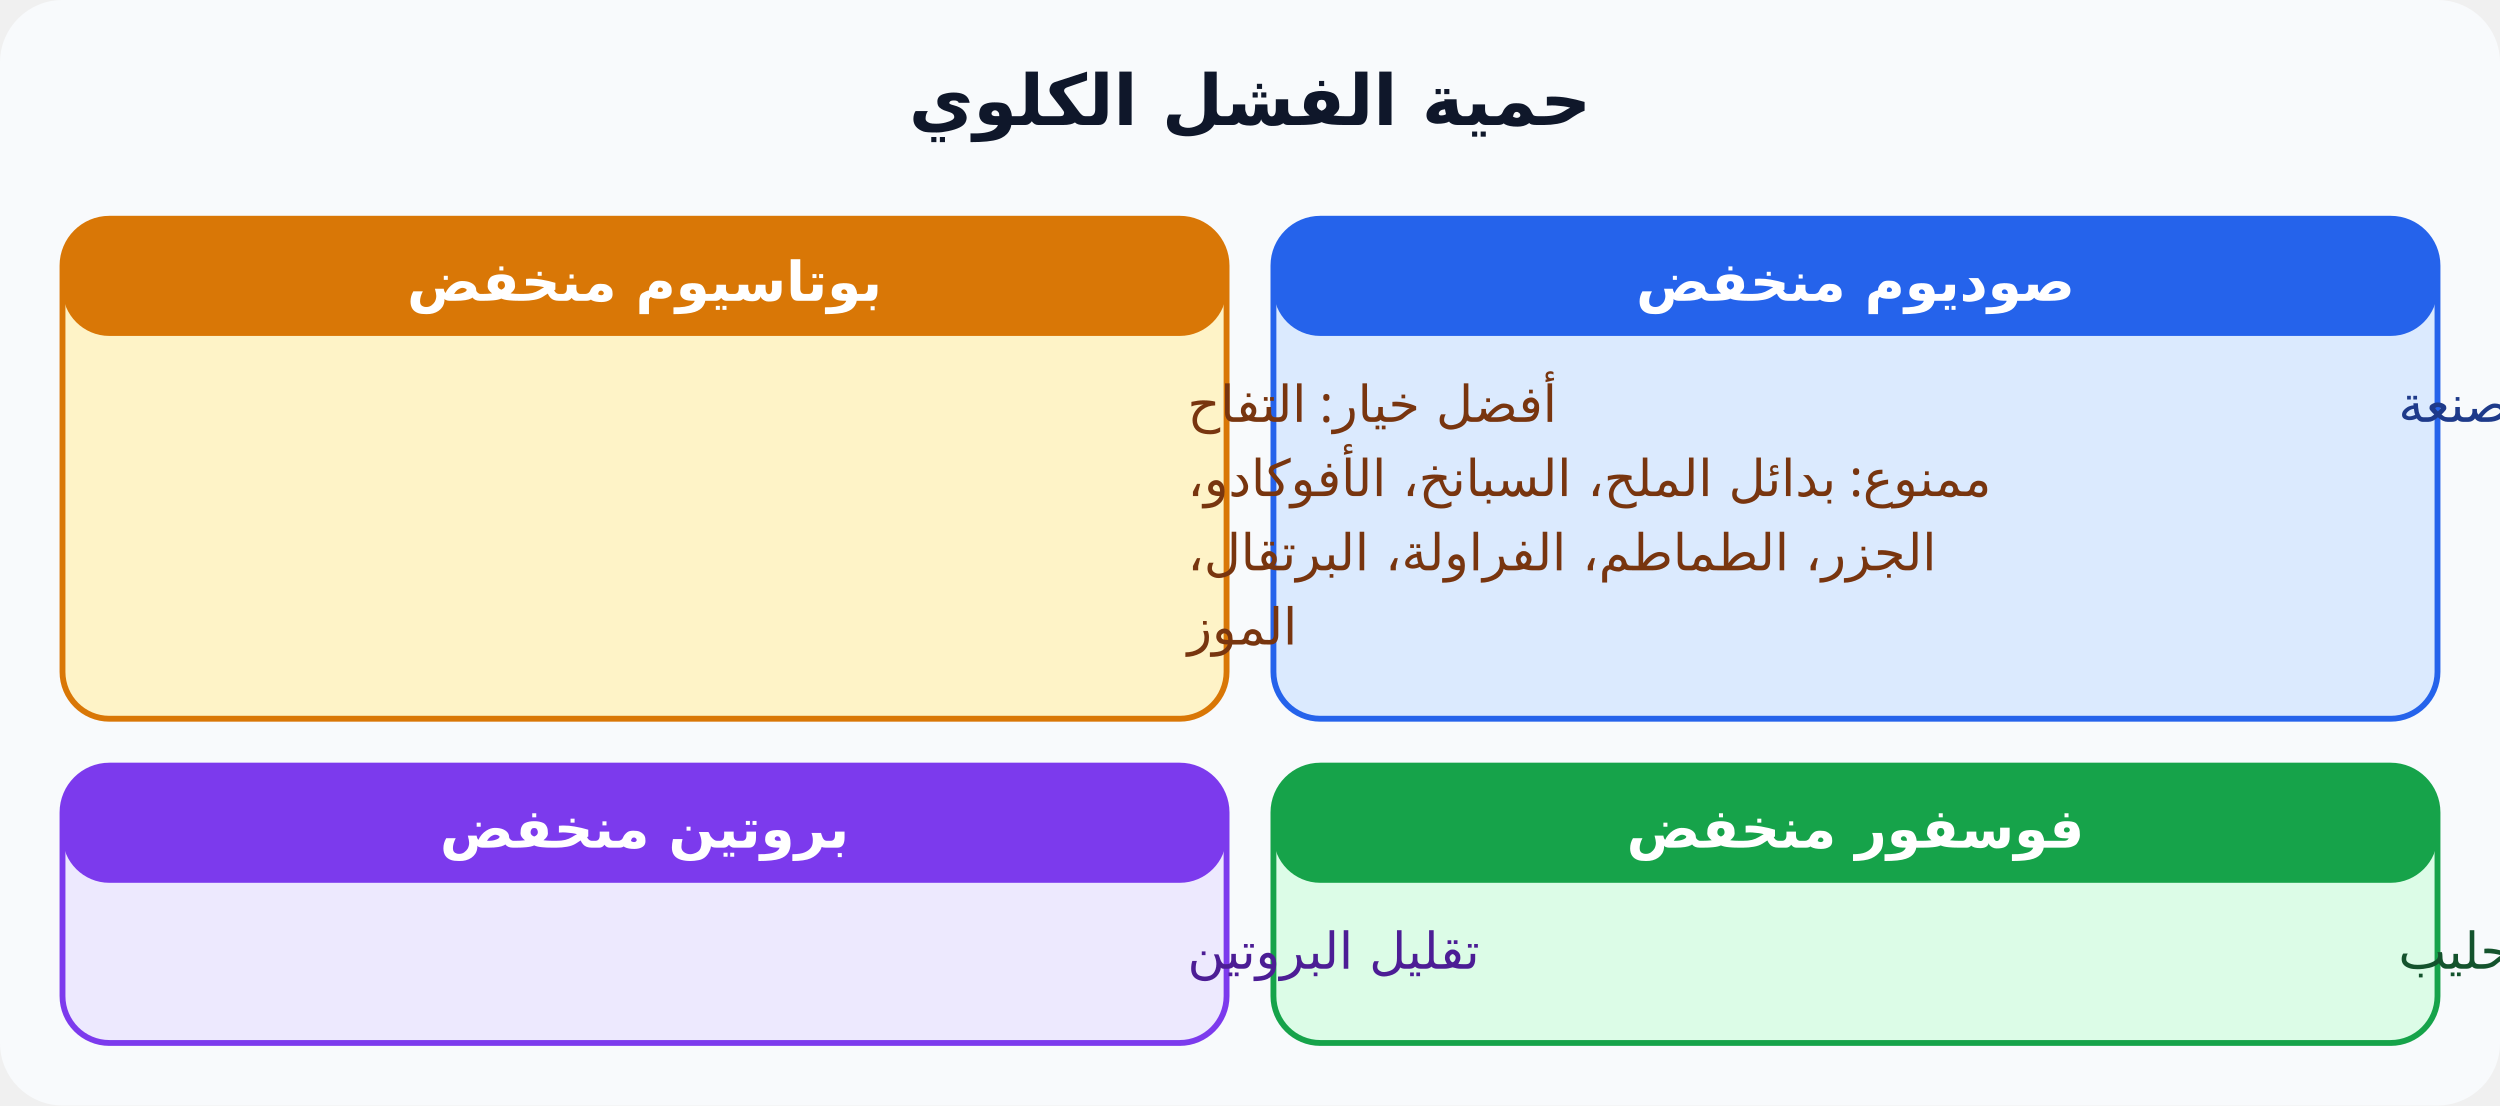
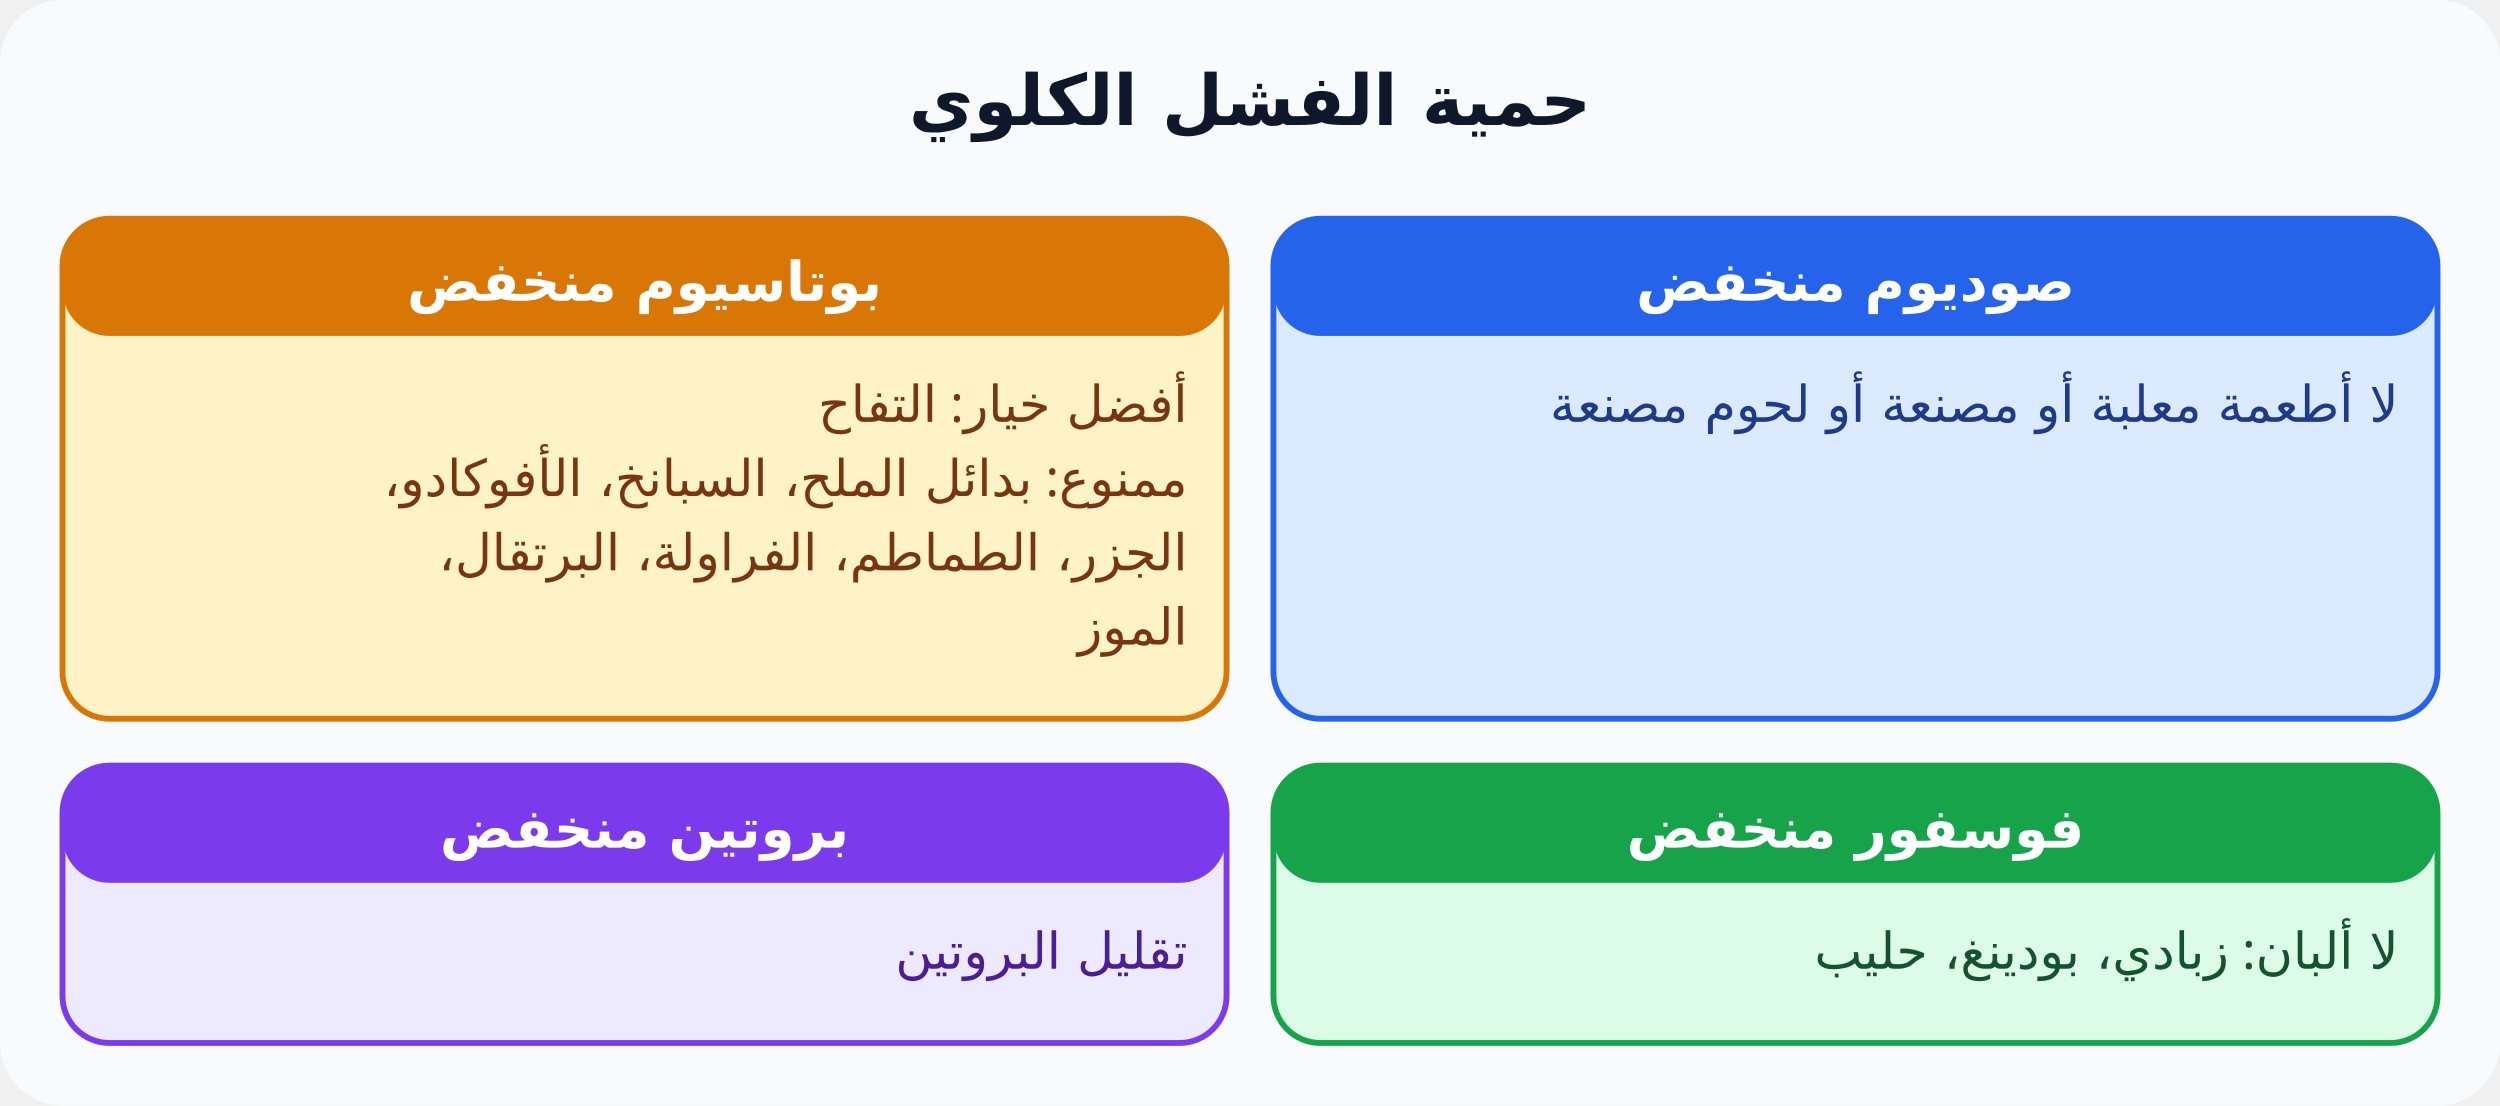
<svg xmlns="http://www.w3.org/2000/svg" viewBox="0 0 640 283" font-family="Cairo, Tahoma, sans-serif" direction="rtl">
  <rect width="640" height="283" rx="16" fill="#f8fafc" />
  <text x="320" y="32" text-anchor="middle" font-size="18" font-weight="800" fill="#0f172a">حمية الفشل الكلوي</text>
  <rect x="326" y="56" width="298" height="128" rx="12" fill="#dbeafe" stroke="#2563eb" stroke-width="1.5" />
  <rect x="326" y="56" width="298" height="30" rx="12" fill="#2563eb" />
  <text x="475" y="77" text-anchor="middle" font-size="14" font-weight="800" fill="#fff">صوديوم منخفض</text>
-   <text x="614" y="108" text-anchor="end" font-size="13" fill="#1e3a8a">لا أطعمة معلبة أو مصنعة أو لحوم مصنعة</text>
+   <text x="614" y="108" text-anchor="start" font-size="13" fill="#1e3a8a">لا أطعمة معلبة أو مصنعة أو لحوم مصنعة</text>
  <rect x="16" y="56" width="298" height="128" rx="12" fill="#fef3c7" stroke="#d97706" stroke-width="1.5" />
  <rect x="16" y="56" width="298" height="30" rx="12" fill="#d97706" />
  <text x="165" y="77" text-anchor="middle" font-size="14" font-weight="800" fill="#fff">بوتاسيوم منخفض</text>
-   <text x="304" y="108" text-anchor="end" font-size="13" fill="#78350f">أفضل خيار: التفاح</text>
-   <text x="304" y="127" text-anchor="end" font-size="13" fill="#78350f">ممنوع: بدائل الملح، السبانخ، الأفوكادو،</text>
-   <text x="304" y="146" text-anchor="end" font-size="13" fill="#78350f">الجزر، الطماطم، الفراولة، البرتقال،</text>
-   <text x="304" y="165" text-anchor="end" font-size="13" fill="#78350f">الموز</text>
+   <text x="304" y="108" text-anchor="start" font-size="13" fill="#78350f">أفضل خيار: التفاح</text>
+   <text x="304" y="127" text-anchor="start" font-size="13" fill="#78350f">ممنوع: بدائل الملح، السبانخ، الأفوكادو،</text>
+   <text x="304" y="146" text-anchor="start" font-size="13" fill="#78350f">الجزر، الطماطم، الفراولة، البرتقال،</text>
+   <text x="304" y="165" text-anchor="start" font-size="13" fill="#78350f">الموز</text>
  <rect x="326" y="196" width="298" height="71" rx="12" fill="#dcfce7" stroke="#16a34a" stroke-width="1.5" />
  <rect x="326" y="196" width="298" height="30" rx="12" fill="#16a34a" />
  <text x="475" y="217" text-anchor="middle" font-size="14" font-weight="800" fill="#fff">فوسفور منخفض</text>
-   <text x="614" y="248" text-anchor="end" font-size="13" fill="#14532d">لا ألبان: زبادي، بودينغ، حليب</text>
+   <text x="614" y="248" text-anchor="start" font-size="13" fill="#14532d">لا ألبان: زبادي، بودينغ، حليب</text>
  <rect x="16" y="196" width="298" height="71" rx="12" fill="#ede9fe" stroke="#7c3aed" stroke-width="1.5" />
  <rect x="16" y="196" width="298" height="30" rx="12" fill="#7c3aed" />
  <text x="165" y="217" text-anchor="middle" font-size="14" font-weight="800" fill="#fff">بروتين منخفض</text>
-   <text x="304" y="248" text-anchor="end" font-size="13" fill="#4c1d95">تقليل البروتين</text>
+   <text x="304" y="248" text-anchor="start" font-size="13" fill="#4c1d95">تقليل البروتين</text>
</svg>
